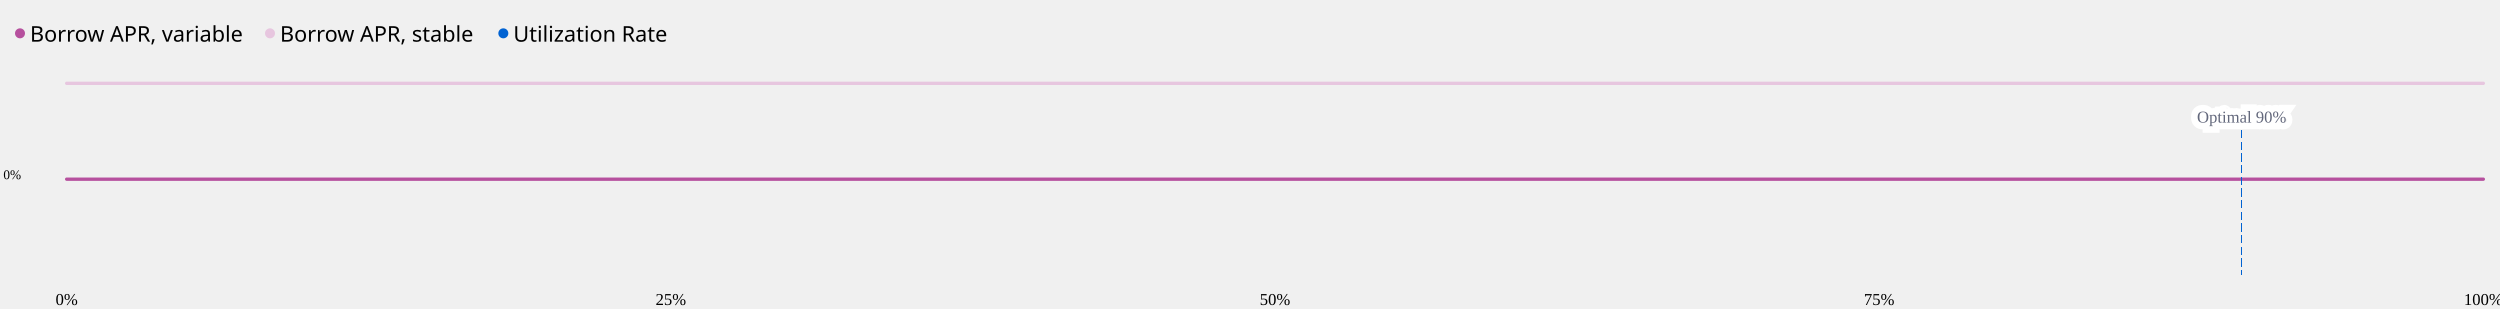
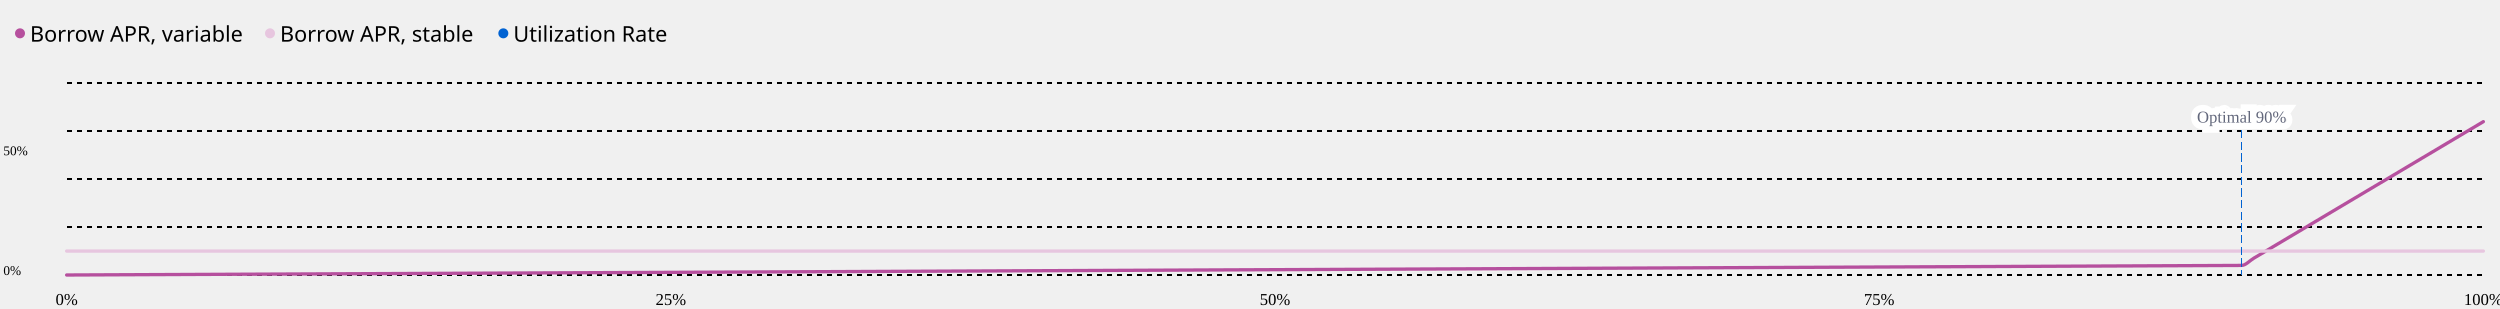
<svg xmlns="http://www.w3.org/2000/svg" style="background: white;" width="1500" height="185">
  <g style="color: black; font-size: 13px; font-family: sans-serif; transform: translate(18px, 25px);">
    <g>
      <circle r="3" cx="-6" cy="-5" style="fill: #B6509E" />
      <text>Borrow APR, variable</text>
    </g>
    <g style="transform: translateX(150px);">
      <circle r="3" cx="-6" cy="-5" style="fill: rgb(231, 198, 223)" />
      <text>Borrow APR, stable</text>
    </g>
    <g style="transform: translateX(290px);">
      <circle r="3" cx="-6" cy="-5" style="fill: rgb(0, 98, 210)" />
      <text>Utilization Rate</text>
    </g>
  </g>
  <g class="visx-group" transform="translate(40, 50)">
    <g class="visx-group visx-rows" transform="translate(0, 0)">
+       <line class="visx-line" x1="0" y1="115" x2="1450" y2="115" fill="transparent" shape-rendering="crispEdges" stroke="#000" stroke-width="1" stroke-dasharray="3,3" pointer-events="none" />
+       <line class="visx-line" x1="0" y1="86.25" x2="1450" y2="86.25" fill="transparent" shape-rendering="crispEdges" stroke="#000" stroke-width="1" stroke-dasharray="3,3" pointer-events="none" />
      <line class="visx-line" x1="0" y1="57.5" x2="1450" y2="57.5" fill="transparent" shape-rendering="crispEdges" stroke="#000" stroke-width="1" stroke-dasharray="3,3" pointer-events="none" />
+       <line class="visx-line" x1="0" y1="28.75" x2="1450" y2="28.75" fill="transparent" shape-rendering="crispEdges" stroke="#000" stroke-width="1" stroke-dasharray="3,3" pointer-events="none" />
+       <line class="visx-line" x1="0" y1="0" x2="1450" y2="0" fill="transparent" shape-rendering="crispEdges" stroke="#000" stroke-width="1" stroke-dasharray="3,3" pointer-events="none" />
    </g>
-     <path class="visx-linepath" d="M0,57.5C2.417,57.5,4.833,57.5,7.25,57.5C9.667,57.5,12.083,57.5,14.5,57.5C16.917,57.5,19.333,57.5,21.75,57.5C24.167,57.5,26.583,57.5,29,57.5C31.417,57.5,33.833,57.5,36.25,57.5C38.667,57.5,41.083,57.5,43.5,57.5C45.917,57.5,48.333,57.5,50.75,57.5C53.167,57.5,55.583,57.5,58,57.5C60.417,57.5,62.833,57.5,65.25,57.5C67.667,57.5,70.083,57.5,72.5,57.5C74.917,57.5,77.333,57.5,79.75,57.5C82.167,57.5,84.583,57.5,87,57.5C89.417,57.5,91.833,57.5,94.25,57.5C96.667,57.5,99.083,57.5,101.5,57.5C103.917,57.5,106.333,57.5,108.75,57.5C111.167,57.5,113.583,57.5,116,57.5C118.417,57.5,120.833,57.5,123.25,57.5C125.667,57.5,128.083,57.5,130.5,57.5C132.917,57.5,135.333,57.5,137.75,57.5C140.167,57.5,142.583,57.5,145,57.5C147.417,57.5,149.833,57.5,152.25,57.5C154.667,57.5,157.083,57.5,159.5,57.5C161.917,57.5,164.333,57.5,166.75,57.5C169.167,57.5,171.583,57.5,174,57.5C176.417,57.5,178.833,57.5,181.25,57.5C183.667,57.5,186.083,57.5,188.5,57.5C190.917,57.5,193.333,57.5,195.75,57.5C198.167,57.5,200.583,57.5,203,57.5C205.417,57.5,207.833,57.5,210.25,57.5C212.667,57.5,215.083,57.5,217.5,57.5C219.917,57.5,222.333,57.5,224.75,57.5C227.167,57.5,229.583,57.5,232,57.5C234.417,57.5,236.833,57.5,239.25,57.5C241.667,57.5,244.083,57.5,246.5,57.5C248.917,57.5,251.333,57.5,253.75,57.5C256.167,57.5,258.583,57.5,261,57.5C263.417,57.5,265.833,57.5,268.25,57.5C270.667,57.5,273.083,57.5,275.5,57.5C277.917,57.5,280.333,57.5,282.75,57.5C285.167,57.5,287.583,57.5,290,57.5C292.417,57.5,294.833,57.5,297.25,57.5C299.667,57.5,302.083,57.5,304.5,57.5C306.917,57.5,309.333,57.5,311.75,57.5C314.167,57.5,316.583,57.5,319,57.5C321.417,57.5,323.833,57.5,326.25,57.5C328.667,57.5,331.083,57.5,333.5,57.5C335.917,57.5,338.333,57.5,340.75,57.5C343.167,57.5,345.583,57.5,348,57.5C350.417,57.5,352.833,57.5,355.25,57.5C357.667,57.5,360.083,57.5,362.5,57.5C364.917,57.5,367.333,57.5,369.75,57.5C372.167,57.5,374.583,57.5,377,57.5C379.417,57.5,381.833,57.5,384.25,57.5C386.667,57.5,389.083,57.5,391.5,57.5C393.917,57.5,396.333,57.5,398.75,57.5C401.167,57.5,403.583,57.5,406,57.5C408.417,57.5,410.833,57.5,413.25,57.5C415.667,57.5,418.083,57.5,420.5,57.5C422.917,57.5,425.333,57.5,427.75,57.5C430.167,57.5,432.583,57.5,435,57.5C437.417,57.5,439.833,57.5,442.25,57.5C444.667,57.5,447.083,57.5,449.5,57.5C451.917,57.5,454.333,57.5,456.75,57.5C459.167,57.5,461.583,57.5,464,57.5C466.417,57.5,468.833,57.5,471.25,57.5C473.667,57.5,476.083,57.5,478.5,57.5C480.917,57.5,483.333,57.5,485.75,57.5C488.167,57.5,490.583,57.5,493,57.5C495.417,57.5,497.833,57.5,500.25,57.5C502.667,57.5,505.083,57.5,507.5,57.5C509.917,57.5,512.333,57.5,514.75,57.5C517.167,57.5,519.583,57.5,522,57.5C524.417,57.5,526.833,57.5,529.25,57.5C531.667,57.5,534.083,57.5,536.5,57.5C538.917,57.5,541.333,57.5,543.75,57.5C546.167,57.5,548.583,57.5,551,57.5C553.417,57.5,555.833,57.5,558.25,57.5C560.667,57.5,563.083,57.5,565.5,57.5C567.917,57.5,570.333,57.5,572.75,57.5C575.167,57.5,577.583,57.5,580,57.5C582.417,57.5,584.833,57.5,587.25,57.5C589.667,57.5,592.083,57.5,594.5,57.5C596.917,57.5,599.333,57.5,601.75,57.5C604.167,57.5,606.583,57.5,609,57.5C611.417,57.5,613.833,57.5,616.25,57.5C618.667,57.5,621.083,57.5,623.5,57.5C625.917,57.5,628.333,57.5,630.75,57.5C633.167,57.5,635.583,57.5,638,57.5C640.417,57.5,642.833,57.5,645.25,57.5C647.667,57.5,650.083,57.5,652.5,57.5C654.917,57.5,657.333,57.5,659.75,57.5C662.167,57.5,664.583,57.5,667,57.5C669.417,57.5,671.833,57.5,674.25,57.5C676.667,57.5,679.083,57.5,681.5,57.5C683.917,57.5,686.333,57.5,688.75,57.5C691.167,57.5,693.583,57.5,696,57.5C698.417,57.5,700.833,57.5,703.25,57.5C705.667,57.5,708.083,57.5,710.5,57.5C712.917,57.5,715.333,57.5,717.75,57.5C720.167,57.5,722.583,57.5,725,57.5C727.417,57.5,729.833,57.5,732.25,57.5C734.667,57.5,737.083,57.5,739.5,57.5C741.917,57.5,744.333,57.5,746.75,57.5C749.167,57.5,751.583,57.5,754,57.5C756.417,57.5,758.833,57.5,761.25,57.5C763.667,57.5,766.083,57.5,768.5,57.5C770.917,57.5,773.333,57.5,775.75,57.5C778.167,57.5,780.583,57.5,783,57.5C785.417,57.5,787.833,57.5,790.25,57.5C792.667,57.5,795.083,57.5,797.5,57.5C799.917,57.5,802.333,57.5,804.75,57.5C807.167,57.5,809.583,57.5,812,57.5C814.417,57.5,816.833,57.5,819.25,57.5C821.667,57.5,824.083,57.5,826.5,57.5C828.917,57.5,831.333,57.5,833.75,57.5C836.167,57.5,838.583,57.5,841,57.5C843.417,57.5,845.833,57.5,848.25,57.5C850.667,57.5,853.083,57.5,855.5,57.5C857.917,57.5,860.333,57.5,862.75,57.5C865.167,57.5,867.583,57.5,870,57.5C872.417,57.5,874.833,57.5,877.25,57.5C879.667,57.5,882.083,57.5,884.5,57.5C886.917,57.5,889.333,57.5,891.75,57.5C894.167,57.5,896.583,57.5,899,57.5C901.417,57.5,903.833,57.5,906.25,57.5C908.667,57.5,911.083,57.5,913.5,57.5C915.917,57.5,918.333,57.5,920.75,57.5C923.167,57.5,925.583,57.5,928,57.5C930.417,57.5,932.833,57.5,935.25,57.5C937.667,57.5,940.083,57.5,942.5,57.5C944.917,57.5,947.333,57.5,949.75,57.5C952.167,57.5,954.583,57.5,957,57.5C959.417,57.5,961.833,57.5,964.25,57.5C966.667,57.5,969.083,57.5,971.5,57.5C973.917,57.5,976.333,57.5,978.75,57.5C981.167,57.5,983.583,57.5,986,57.5C988.417,57.5,990.833,57.5,993.25,57.5C995.667,57.5,998.083,57.5,1000.5,57.5C1002.917,57.5,1005.333,57.5,1007.75,57.5C1010.167,57.5,1012.583,57.5,1015,57.5C1017.417,57.5,1019.833,57.5,1022.25,57.5C1024.667,57.5,1027.083,57.5,1029.5,57.5C1031.917,57.5,1034.333,57.5,1036.75,57.5C1039.167,57.5,1041.583,57.5,1044,57.5C1046.417,57.5,1048.833,57.5,1051.25,57.5C1053.667,57.5,1056.083,57.5,1058.5,57.5C1060.917,57.5,1063.333,57.5,1065.75,57.5C1068.167,57.5,1070.583,57.5,1073,57.5C1075.417,57.5,1077.833,57.5,1080.25,57.5C1082.667,57.5,1085.083,57.5,1087.5,57.5C1089.917,57.5,1092.333,57.5,1094.75,57.5C1097.167,57.5,1099.583,57.5,1102,57.5C1104.417,57.5,1106.833,57.5,1109.25,57.5C1111.667,57.5,1114.083,57.5,1116.5,57.5C1118.917,57.5,1121.333,57.5,1123.75,57.5C1126.167,57.5,1128.583,57.5,1131,57.5C1133.417,57.5,1135.833,57.5,1138.25,57.5C1140.667,57.5,1143.083,57.5,1145.5,57.5C1147.917,57.5,1150.333,57.5,1152.75,57.5C1155.167,57.5,1157.583,57.5,1160,57.5C1162.417,57.5,1164.833,57.5,1167.25,57.5C1169.667,57.5,1172.083,57.5,1174.5,57.5C1176.917,57.5,1179.333,57.5,1181.75,57.5C1184.167,57.5,1186.583,57.5,1189,57.5C1191.417,57.5,1193.833,57.5,1196.25,57.5C1198.667,57.5,1201.083,57.5,1203.5,57.5C1205.917,57.5,1208.333,57.5,1210.75,57.5C1213.167,57.5,1215.583,57.5,1218,57.5C1220.417,57.5,1222.833,57.5,1225.25,57.5C1227.667,57.5,1230.083,57.5,1232.5,57.5C1234.917,57.5,1237.333,57.5,1239.75,57.5C1242.167,57.5,1244.583,57.5,1247,57.5C1249.417,57.5,1251.833,57.5,1254.25,57.5C1256.667,57.5,1259.083,57.5,1261.5,57.5C1263.917,57.5,1266.333,57.5,1268.75,57.5C1271.167,57.5,1273.583,57.5,1276,57.5C1278.417,57.5,1280.833,57.5,1283.25,57.5C1285.667,57.5,1288.083,57.5,1290.5,57.5C1292.917,57.5,1295.333,57.5,1297.75,57.5C1300.167,57.5,1302.583,57.5,1305,57.5C1307.417,57.5,1309.833,57.5,1312.25,57.5C1314.667,57.5,1317.083,57.5,1319.5,57.5C1321.917,57.5,1324.333,57.5,1326.75,57.5C1329.167,57.5,1331.583,57.5,1334,57.5C1336.417,57.5,1338.833,57.5,1341.25,57.5C1343.667,57.5,1346.083,57.5,1348.5,57.5C1350.917,57.5,1353.333,57.5,1355.75,57.5C1358.167,57.5,1360.583,57.5,1363,57.5C1365.417,57.5,1367.833,57.5,1370.25,57.5C1372.667,57.5,1375.083,57.5,1377.5,57.5C1379.917,57.5,1382.333,57.5,1384.75,57.5C1387.167,57.5,1389.583,57.5,1392,57.5C1394.417,57.5,1396.833,57.5,1399.25,57.5C1401.667,57.5,1404.083,57.5,1406.5,57.5C1408.917,57.5,1411.333,57.5,1413.75,57.5C1416.167,57.5,1418.583,57.5,1421,57.5C1423.417,57.5,1425.833,57.5,1428.25,57.5C1430.667,57.5,1433.083,57.5,1435.5,57.5C1437.917,57.5,1440.333,57.5,1442.75,57.5C1445.167,57.5,1447.583,57.5,1450,57.5" fill="transparent" stroke-linecap="round" stroke="#B6509E" stroke-width="2" />
-     <path class="visx-linepath" d="M0,0C2.417,0,4.833,0,7.25,0C9.667,0,12.083,0,14.5,0C16.917,0,19.333,0,21.75,0C24.167,0,26.583,0,29,0C31.417,0,33.833,0,36.25,0C38.667,0,41.083,0,43.5,0C45.917,0,48.333,0,50.75,0C53.167,0,55.583,0,58,0C60.417,0,62.833,0,65.25,0C67.667,0,70.083,0,72.5,0C74.917,0,77.333,0,79.75,0C82.167,0,84.583,0,87,0C89.417,0,91.833,0,94.25,0C96.667,0,99.083,0,101.5,0C103.917,0,106.333,0,108.75,0C111.167,0,113.583,0,116,0C118.417,0,120.833,0,123.25,0C125.667,0,128.083,0,130.5,0C132.917,0,135.333,0,137.75,0C140.167,0,142.583,0,145,0C147.417,0,149.833,0,152.25,0C154.667,0,157.083,0,159.5,0C161.917,0,164.333,0,166.75,0C169.167,0,171.583,0,174,0C176.417,0,178.833,0,181.25,0C183.667,0,186.083,0,188.5,0C190.917,0,193.333,0,195.75,0C198.167,0,200.583,0,203,0C205.417,0,207.833,0,210.25,0C212.667,0,215.083,0,217.5,0C219.917,0,222.333,0,224.75,0C227.167,0,229.583,0,232,0C234.417,0,236.833,0,239.25,0C241.667,0,244.083,0,246.5,0C248.917,0,251.333,0,253.75,0C256.167,0,258.583,0,261,0C263.417,0,265.833,0,268.25,0C270.667,0,273.083,0,275.5,0C277.917,0,280.333,0,282.75,0C285.167,0,287.583,0,290,0C292.417,0,294.833,0,297.25,0C299.667,0,302.083,0,304.5,0C306.917,0,309.333,0,311.75,0C314.167,0,316.583,0,319,0C321.417,0,323.833,0,326.25,0C328.667,0,331.083,0,333.5,0C335.917,0,338.333,0,340.75,0C343.167,0,345.583,0,348,0C350.417,0,352.833,0,355.25,0C357.667,0,360.083,0,362.5,0C364.917,0,367.333,0,369.75,0C372.167,0,374.583,0,377,0C379.417,0,381.833,0,384.25,0C386.667,0,389.083,0,391.5,0C393.917,0,396.333,0,398.75,0C401.167,0,403.583,0,406,0C408.417,0,410.833,0,413.25,0C415.667,0,418.083,0,420.5,0C422.917,0,425.333,0,427.75,0C430.167,0,432.583,0,435,0C437.417,0,439.833,0,442.25,0C444.667,0,447.083,0,449.5,0C451.917,0,454.333,0,456.75,0C459.167,0,461.583,0,464,0C466.417,0,468.833,0,471.25,0C473.667,0,476.083,0,478.5,0C480.917,0,483.333,0,485.75,0C488.167,0,490.583,0,493,0C495.417,0,497.833,0,500.25,0C502.667,0,505.083,0,507.5,0C509.917,0,512.333,0,514.75,0C517.167,0,519.583,0,522,0C524.417,0,526.833,0,529.25,0C531.667,0,534.083,0,536.5,0C538.917,0,541.333,0,543.75,0C546.167,0,548.583,0,551,0C553.417,0,555.833,0,558.25,0C560.667,0,563.083,0,565.5,0C567.917,0,570.333,0,572.75,0C575.167,0,577.583,0,580,0C582.417,0,584.833,0,587.25,0C589.667,0,592.083,0,594.5,0C596.917,0,599.333,0,601.75,0C604.167,0,606.583,0,609,0C611.417,0,613.833,0,616.25,0C618.667,0,621.083,0,623.5,0C625.917,0,628.333,0,630.75,0C633.167,0,635.583,0,638,0C640.417,0,642.833,0,645.25,0C647.667,0,650.083,0,652.5,0C654.917,0,657.333,0,659.75,0C662.167,0,664.583,0,667,0C669.417,0,671.833,0,674.25,0C676.667,0,679.083,0,681.5,0C683.917,0,686.333,0,688.75,0C691.167,0,693.583,0,696,0C698.417,0,700.833,0,703.25,0C705.667,0,708.083,0,710.5,0C712.917,0,715.333,0,717.75,0C720.167,0,722.583,0,725,0C727.417,0,729.833,0,732.25,0C734.667,0,737.083,0,739.5,0C741.917,0,744.333,0,746.75,0C749.167,0,751.583,0,754,0C756.417,0,758.833,0,761.25,0C763.667,0,766.083,0,768.5,0C770.917,0,773.333,0,775.75,0C778.167,0,780.583,0,783,0C785.417,0,787.833,0,790.25,0C792.667,0,795.083,0,797.5,0C799.917,0,802.333,0,804.75,0C807.167,0,809.583,0,812,0C814.417,0,816.833,0,819.25,0C821.667,0,824.083,0,826.5,0C828.917,0,831.333,0,833.75,0C836.167,0,838.583,0,841,0C843.417,0,845.833,0,848.25,0C850.667,0,853.083,0,855.5,0C857.917,0,860.333,0,862.75,0C865.167,0,867.583,0,870,0C872.417,0,874.833,0,877.25,0C879.667,0,882.083,0,884.5,0C886.917,0,889.333,0,891.75,0C894.167,0,896.583,0,899,0C901.417,0,903.833,0,906.25,0C908.667,0,911.083,0,913.5,0C915.917,0,918.333,0,920.75,0C923.167,0,925.583,0,928,0C930.417,0,932.833,0,935.25,0C937.667,0,940.083,0,942.5,0C944.917,0,947.333,0,949.75,0C952.167,0,954.583,0,957,0C959.417,0,961.833,0,964.25,0C966.667,0,969.083,0,971.5,0C973.917,0,976.333,0,978.75,0C981.167,0,983.583,0,986,0C988.417,0,990.833,0,993.25,0C995.667,0,998.083,0,1000.5,0C1002.917,0,1005.333,0,1007.75,0C1010.167,0,1012.583,0,1015,0C1017.417,0,1019.833,0,1022.25,0C1024.667,0,1027.083,0,1029.5,0C1031.917,0,1034.333,0,1036.75,0C1039.167,0,1041.583,0,1044,0C1046.417,0,1048.833,0,1051.25,0C1053.667,0,1056.083,0,1058.5,0C1060.917,0,1063.333,0,1065.75,0C1068.167,0,1070.583,0,1073,0C1075.417,0,1077.833,0,1080.25,0C1082.667,0,1085.083,0,1087.5,0C1089.917,0,1092.333,0,1094.75,0C1097.167,0,1099.583,0,1102,0C1104.417,0,1106.833,0,1109.25,0C1111.667,0,1114.083,0,1116.5,0C1118.917,0,1121.333,0,1123.75,0C1126.167,0,1128.583,0,1131,0C1133.417,0,1135.833,0,1138.25,0C1140.667,0,1143.083,0,1145.5,0C1147.917,0,1150.333,0,1152.75,0C1155.167,0,1157.583,0,1160,0C1162.417,0,1164.833,0,1167.25,0C1169.667,0,1172.083,0,1174.5,0C1176.917,0,1179.333,0,1181.75,0C1184.167,0,1186.583,0,1189,0C1191.417,0,1193.833,0,1196.25,0C1198.667,0,1201.083,0,1203.5,0C1205.917,0,1208.333,0,1210.75,0C1213.167,0,1215.583,0,1218,0C1220.417,0,1222.833,0,1225.25,0C1227.667,0,1230.083,0,1232.5,0C1234.917,0,1237.333,0,1239.75,0C1242.167,0,1244.583,0,1247,0C1249.417,0,1251.833,0,1254.25,0C1256.667,0,1259.083,0,1261.5,0C1263.917,0,1266.333,0,1268.75,0C1271.167,0,1273.583,0,1276,0C1278.417,0,1280.833,0,1283.25,0C1285.667,0,1288.083,0,1290.5,0C1292.917,0,1295.333,0,1297.75,0C1300.167,0,1302.583,0,1305,0C1307.417,0,1309.833,0,1312.25,0C1314.667,0,1317.083,0,1319.5,0C1321.917,0,1324.333,0,1326.75,0C1329.167,0,1331.583,0,1334,0C1336.417,0,1338.833,0,1341.25,0C1343.667,0,1346.083,0,1348.5,0C1350.917,0,1353.333,0,1355.75,0C1358.167,0,1360.583,0,1363,0C1365.417,0,1367.833,0,1370.25,0C1372.667,0,1375.083,0,1377.5,0C1379.917,0,1382.333,0,1384.75,0C1387.167,0,1389.583,0,1392,0C1394.417,0,1396.833,0,1399.25,0C1401.667,0,1404.083,0,1406.5,0C1408.917,0,1411.333,0,1413.75,0C1416.167,0,1418.583,0,1421,0C1423.417,0,1425.833,0,1428.25,0C1430.667,0,1433.083,0,1435.5,0C1437.917,0,1440.333,0,1442.75,0C1445.167,0,1447.583,0,1450,0" fill="transparent" stroke-linecap="round" stroke="#E7C6DF" stroke-width="2" />
+     <path class="visx-linepath" d="M0,115C2.417,114.989,4.833,114.979,7.25,114.968C9.667,114.957,12.083,114.947,14.5,114.936C16.917,114.925,19.333,114.915,21.75,114.904C24.167,114.894,26.583,114.883,29,114.872C31.417,114.862,33.833,114.851,36.25,114.84C38.667,114.83,41.083,114.819,43.5,114.808C45.917,114.798,48.333,114.787,50.75,114.776C53.167,114.766,55.583,114.755,58,114.744C60.417,114.734,62.833,114.723,65.25,114.713C67.667,114.702,70.083,114.691,72.5,114.681C74.917,114.67,77.333,114.659,79.75,114.649C82.167,114.638,84.583,114.627,87,114.617C89.417,114.606,91.833,114.595,94.25,114.585C96.667,114.574,99.083,114.563,101.5,114.553C103.917,114.542,106.333,114.531,108.75,114.521C111.167,114.51,113.583,114.5,116,114.489C118.417,114.478,120.833,114.468,123.25,114.457C125.667,114.446,128.083,114.436,130.5,114.425C132.917,114.414,135.333,114.404,137.75,114.393C140.167,114.382,142.583,114.372,145,114.361C147.417,114.35,149.833,114.34,152.25,114.329C154.667,114.319,157.083,114.308,159.5,114.297C161.917,114.287,164.333,114.276,166.75,114.265C169.167,114.255,171.583,114.244,174,114.233C176.417,114.223,178.833,114.212,181.25,114.201C183.667,114.191,186.083,114.18,188.5,114.169C190.917,114.159,193.333,114.148,195.75,114.138C198.167,114.127,200.583,114.116,203,114.106C205.417,114.095,207.833,114.084,210.25,114.074C212.667,114.063,215.083,114.052,217.5,114.042C219.917,114.031,222.333,114.02,224.75,114.01C227.167,113.999,229.583,113.988,232,113.978C234.417,113.967,236.833,113.956,239.25,113.946C241.667,113.935,244.083,113.925,246.5,113.914C248.917,113.903,251.333,113.893,253.75,113.882C256.167,113.871,258.583,113.861,261,113.85C263.417,113.839,265.833,113.829,268.25,113.818C270.667,113.807,273.083,113.797,275.5,113.786C277.917,113.775,280.333,113.765,282.75,113.754C285.167,113.744,287.583,113.733,290,113.722C292.417,113.712,294.833,113.701,297.25,113.69C299.667,113.68,302.083,113.669,304.5,113.658C306.917,113.648,309.333,113.637,311.75,113.626C314.167,113.616,316.583,113.605,319,113.594C321.417,113.584,323.833,113.573,326.25,113.562C328.667,113.552,331.083,113.541,333.5,113.531C335.917,113.52,338.333,113.509,340.75,113.499C343.167,113.488,345.583,113.477,348,113.467C350.417,113.456,352.833,113.445,355.25,113.435C357.667,113.424,360.083,113.413,362.5,113.403C364.917,113.392,367.333,113.381,369.75,113.371C372.167,113.36,374.583,113.35,377,113.339C379.417,113.328,381.833,113.318,384.25,113.307C386.667,113.296,389.083,113.286,391.5,113.275C393.917,113.264,396.333,113.254,398.75,113.243C401.167,113.232,403.583,113.222,406,113.211C408.417,113.2,410.833,113.19,413.25,113.179C415.667,113.169,418.083,113.158,420.5,113.147C422.917,113.137,425.333,113.126,427.75,113.115C430.167,113.105,432.583,113.094,435,113.083C437.417,113.073,439.833,113.062,442.25,113.051C444.667,113.041,447.083,113.03,449.5,113.019C451.917,113.009,454.333,112.998,456.75,112.988C459.167,112.977,461.583,112.966,464,112.956C466.417,112.945,468.833,112.934,471.25,112.924C473.667,112.913,476.083,112.902,478.5,112.892C480.917,112.881,483.333,112.87,485.75,112.86C488.167,112.849,490.583,112.838,493,112.828C495.417,112.817,497.833,112.806,500.25,112.796C502.667,112.785,505.083,112.775,507.5,112.764C509.917,112.753,512.333,112.743,514.75,112.732C517.167,112.721,519.583,112.711,522,112.7C524.417,112.689,526.833,112.679,529.25,112.668C531.667,112.657,534.083,112.647,536.5,112.636C538.917,112.625,541.333,112.615,543.75,112.604C546.167,112.594,548.583,112.583,551,112.572C553.417,112.562,555.833,112.551,558.25,112.54C560.667,112.53,563.083,112.519,565.5,112.508C567.917,112.498,570.333,112.487,572.75,112.476C575.167,112.466,577.583,112.455,580,112.444C582.417,112.434,584.833,112.423,587.25,112.413C589.667,112.402,592.083,112.391,594.5,112.381C596.917,112.37,599.333,112.359,601.75,112.349C604.167,112.338,606.583,112.327,609,112.317C611.417,112.306,613.833,112.295,616.25,112.285C618.667,112.274,621.083,112.263,623.5,112.253C625.917,112.242,628.333,112.231,630.75,112.221C633.167,112.21,635.583,112.2,638,112.189C640.417,112.178,642.833,112.168,645.25,112.157C647.667,112.146,650.083,112.136,652.5,112.125C654.917,112.114,657.333,112.104,659.75,112.093C662.167,112.082,664.583,112.072,667,112.061C669.417,112.05,671.833,112.04,674.25,112.029C676.667,112.019,679.083,112.008,681.5,111.997C683.917,111.987,686.333,111.976,688.75,111.965C691.167,111.955,693.583,111.944,696,111.933C698.417,111.923,700.833,111.912,703.25,111.901C705.667,111.891,708.083,111.88,710.5,111.869C712.917,111.859,715.333,111.848,717.75,111.838C720.167,111.827,722.583,111.816,725,111.806C727.417,111.795,729.833,111.784,732.25,111.774C734.667,111.763,737.083,111.752,739.5,111.742C741.917,111.731,744.333,111.72,746.75,111.71C749.167,111.699,751.583,111.688,754,111.678C756.417,111.667,758.833,111.656,761.25,111.646C763.667,111.635,766.083,111.625,768.5,111.614C770.917,111.603,773.333,111.593,775.75,111.582C778.167,111.571,780.583,111.561,783,111.55C785.417,111.539,787.833,111.529,790.25,111.518C792.667,111.507,795.083,111.497,797.5,111.486C799.917,111.475,802.333,111.465,804.75,111.454C807.167,111.444,809.583,111.433,812,111.422C814.417,111.412,816.833,111.401,819.25,111.39C821.667,111.38,824.083,111.369,826.5,111.358C828.917,111.348,831.333,111.337,833.75,111.326C836.167,111.316,838.583,111.305,841,111.294C843.417,111.284,845.833,111.273,848.25,111.263C850.667,111.252,853.083,111.241,855.5,111.231C857.917,111.22,860.333,111.209,862.75,111.199C865.167,111.188,867.583,111.177,870,111.167C872.417,111.156,874.833,111.145,877.25,111.135C879.667,111.124,882.083,111.113,884.5,111.103C886.917,111.092,889.333,111.081,891.75,111.071C894.167,111.06,896.583,111.05,899,111.039C901.417,111.028,903.833,111.018,906.25,111.007C908.667,110.996,911.083,110.986,913.5,110.975C915.917,110.964,918.333,110.954,920.75,110.943C923.167,110.932,925.583,110.922,928,110.911C930.417,110.9,932.833,110.89,935.25,110.879C937.667,110.869,940.083,110.858,942.5,110.847C944.917,110.837,947.333,110.826,949.75,110.815C952.167,110.805,954.583,110.794,957,110.783C959.417,110.773,961.833,110.762,964.25,110.751C966.667,110.741,969.083,110.73,971.5,110.719C973.917,110.709,976.333,110.698,978.75,110.688C981.167,110.677,983.583,110.666,986,110.656C988.417,110.645,990.833,110.634,993.25,110.624C995.667,110.613,998.083,110.602,1000.5,110.592C1002.917,110.581,1005.333,110.57,1007.75,110.56C1010.167,110.549,1012.583,110.538,1015,110.528C1017.417,110.517,1019.833,110.506,1022.25,110.496C1024.667,110.485,1027.083,110.475,1029.5,110.464C1031.917,110.453,1034.333,110.443,1036.75,110.432C1039.167,110.421,1041.583,110.411,1044,110.4C1046.417,110.389,1048.833,110.379,1051.25,110.368C1053.667,110.357,1056.083,110.347,1058.5,110.336C1060.917,110.325,1063.333,110.315,1065.75,110.304C1068.167,110.294,1070.583,110.283,1073,110.272C1075.417,110.262,1077.833,110.251,1080.25,110.24C1082.667,110.23,1085.083,110.219,1087.5,110.208C1089.917,110.198,1092.333,110.187,1094.75,110.176C1097.167,110.166,1099.583,110.155,1102,110.144C1104.417,110.134,1106.833,110.123,1109.25,110.112C1111.667,110.102,1114.083,110.091,1116.5,110.081C1118.917,110.07,1121.333,110.059,1123.75,110.049C1126.167,110.038,1128.583,110.027,1131,110.017C1133.417,110.006,1135.833,109.995,1138.25,109.985C1140.667,109.974,1143.083,109.963,1145.5,109.953C1147.917,109.942,1150.333,109.931,1152.75,109.921C1155.167,109.91,1157.583,109.9,1160,109.889C1162.417,109.878,1164.833,109.868,1167.25,109.857C1169.667,109.846,1172.083,109.836,1174.5,109.825C1176.917,109.814,1179.333,109.804,1181.75,109.793C1184.167,109.782,1186.583,109.772,1189,109.761C1191.417,109.75,1193.833,109.74,1196.25,109.729C1198.667,109.719,1201.083,109.708,1203.5,109.697C1205.917,109.687,1208.333,109.676,1210.75,109.665C1213.167,109.655,1215.583,109.644,1218,109.633C1220.417,109.623,1222.833,109.612,1225.25,109.601C1227.667,109.591,1230.083,109.58,1232.5,109.569C1234.917,109.559,1237.333,109.548,1239.75,109.538C1242.167,109.527,1244.583,109.516,1247,109.506C1249.417,109.495,1251.833,109.484,1254.25,109.474C1256.667,109.463,1259.083,109.452,1261.5,109.442C1263.917,109.431,1266.333,109.42,1268.75,109.41C1271.167,109.399,1273.583,109.388,1276,109.378C1278.417,109.367,1280.833,109.356,1283.25,109.346C1285.667,109.335,1288.083,109.325,1290.5,109.314C1292.917,109.303,1295.333,109.293,1297.75,109.282C1300.167,109.271,1302.583,109.271,1305,109.25C1307.417,109.229,1309.833,106.375,1312.25,104.938C1314.667,103.5,1317.083,102.062,1319.5,100.625C1321.917,99.188,1324.333,97.75,1326.75,96.312C1329.167,94.875,1331.583,93.438,1334,92C1336.417,90.562,1338.833,89.125,1341.25,87.688C1343.667,86.25,1346.083,84.812,1348.5,83.375C1350.917,81.938,1353.333,80.5,1355.75,79.062C1358.167,77.625,1360.583,76.187,1363,74.75C1365.417,73.312,1367.833,71.875,1370.25,70.438C1372.667,69,1375.083,67.562,1377.5,66.125C1379.917,64.688,1382.333,63.25,1384.75,61.812C1387.167,60.375,1389.583,58.938,1392,57.5C1394.417,56.062,1396.833,54.625,1399.25,53.188C1401.667,51.75,1404.083,50.313,1406.5,48.875C1408.917,47.438,1411.333,46,1413.75,44.562C1416.167,43.125,1418.583,41.688,1421,40.25C1423.417,38.812,1425.833,37.375,1428.25,35.937C1430.667,34.5,1433.083,33.063,1435.5,31.625C1437.917,30.188,1440.333,28.75,1442.75,27.313C1445.167,25.875,1447.583,24.438,1450,23" fill="transparent" stroke-linecap="round" stroke="#B6509E" stroke-width="2" />
+     <path class="visx-linepath" d="M0,100.625C2.417,100.625,4.833,100.625,7.25,100.625C9.667,100.625,12.083,100.625,14.5,100.625C16.917,100.625,19.333,100.625,21.75,100.625C24.167,100.625,26.583,100.625,29,100.625C31.417,100.625,33.833,100.625,36.25,100.625C38.667,100.625,41.083,100.625,43.5,100.625C45.917,100.625,48.333,100.625,50.75,100.625C53.167,100.625,55.583,100.625,58,100.625C60.417,100.625,62.833,100.625,65.25,100.625C67.667,100.625,70.083,100.625,72.5,100.625C74.917,100.625,77.333,100.625,79.75,100.625C82.167,100.625,84.583,100.625,87,100.625C89.417,100.625,91.833,100.625,94.25,100.625C96.667,100.625,99.083,100.625,101.5,100.625C103.917,100.625,106.333,100.625,108.75,100.625C111.167,100.625,113.583,100.625,116,100.625C118.417,100.625,120.833,100.625,123.25,100.625C125.667,100.625,128.083,100.625,130.5,100.625C132.917,100.625,135.333,100.625,137.75,100.625C140.167,100.625,142.583,100.625,145,100.625C147.417,100.625,149.833,100.625,152.25,100.625C154.667,100.625,157.083,100.625,159.5,100.625C161.917,100.625,164.333,100.625,166.75,100.625C169.167,100.625,171.583,100.625,174,100.625C176.417,100.625,178.833,100.625,181.25,100.625C183.667,100.625,186.083,100.625,188.5,100.625C190.917,100.625,193.333,100.625,195.75,100.625C198.167,100.625,200.583,100.625,203,100.625C205.417,100.625,207.833,100.625,210.25,100.625C212.667,100.625,215.083,100.625,217.5,100.625C219.917,100.625,222.333,100.625,224.75,100.625C227.167,100.625,229.583,100.625,232,100.625C234.417,100.625,236.833,100.625,239.25,100.625C241.667,100.625,244.083,100.625,246.5,100.625C248.917,100.625,251.333,100.625,253.75,100.625C256.167,100.625,258.583,100.625,261,100.625C263.417,100.625,265.833,100.625,268.25,100.625C270.667,100.625,273.083,100.625,275.5,100.625C277.917,100.625,280.333,100.625,282.75,100.625C285.167,100.625,287.583,100.625,290,100.625C292.417,100.625,294.833,100.625,297.25,100.625C299.667,100.625,302.083,100.625,304.5,100.625C306.917,100.625,309.333,100.625,311.75,100.625C314.167,100.625,316.583,100.625,319,100.625C321.417,100.625,323.833,100.625,326.25,100.625C328.667,100.625,331.083,100.625,333.5,100.625C335.917,100.625,338.333,100.625,340.75,100.625C343.167,100.625,345.583,100.625,348,100.625C350.417,100.625,352.833,100.625,355.25,100.625C357.667,100.625,360.083,100.625,362.5,100.625C364.917,100.625,367.333,100.625,369.75,100.625C372.167,100.625,374.583,100.625,377,100.625C379.417,100.625,381.833,100.625,384.25,100.625C386.667,100.625,389.083,100.625,391.5,100.625C393.917,100.625,396.333,100.625,398.75,100.625C401.167,100.625,403.583,100.625,406,100.625C408.417,100.625,410.833,100.625,413.25,100.625C415.667,100.625,418.083,100.625,420.5,100.625C422.917,100.625,425.333,100.625,427.75,100.625C430.167,100.625,432.583,100.625,435,100.625C437.417,100.625,439.833,100.625,442.25,100.625C444.667,100.625,447.083,100.625,449.5,100.625C451.917,100.625,454.333,100.625,456.75,100.625C459.167,100.625,461.583,100.625,464,100.625C466.417,100.625,468.833,100.625,471.25,100.625C473.667,100.625,476.083,100.625,478.5,100.625C480.917,100.625,483.333,100.625,485.75,100.625C488.167,100.625,490.583,100.625,493,100.625C495.417,100.625,497.833,100.625,500.25,100.625C502.667,100.625,505.083,100.625,507.5,100.625C509.917,100.625,512.333,100.625,514.75,100.625C517.167,100.625,519.583,100.625,522,100.625C524.417,100.625,526.833,100.625,529.25,100.625C531.667,100.625,534.083,100.625,536.5,100.625C538.917,100.625,541.333,100.625,543.75,100.625C546.167,100.625,548.583,100.625,551,100.625C553.417,100.625,555.833,100.625,558.25,100.625C560.667,100.625,563.083,100.625,565.5,100.625C567.917,100.625,570.333,100.625,572.75,100.625C575.167,100.625,577.583,100.625,580,100.625C582.417,100.625,584.833,100.625,587.25,100.625C589.667,100.625,592.083,100.625,594.5,100.625C596.917,100.625,599.333,100.625,601.75,100.625C604.167,100.625,606.583,100.625,609,100.625C611.417,100.625,613.833,100.625,616.25,100.625C618.667,100.625,621.083,100.625,623.5,100.625C625.917,100.625,628.333,100.625,630.75,100.625C633.167,100.625,635.583,100.625,638,100.625C640.417,100.625,642.833,100.625,645.25,100.625C647.667,100.625,650.083,100.625,652.5,100.625C654.917,100.625,657.333,100.625,659.75,100.625C662.167,100.625,664.583,100.625,667,100.625C669.417,100.625,671.833,100.625,674.25,100.625C676.667,100.625,679.083,100.625,681.5,100.625C683.917,100.625,686.333,100.625,688.75,100.625C691.167,100.625,693.583,100.625,696,100.625C698.417,100.625,700.833,100.625,703.25,100.625C705.667,100.625,708.083,100.625,710.5,100.625C712.917,100.625,715.333,100.625,717.75,100.625C720.167,100.625,722.583,100.625,725,100.625C727.417,100.625,729.833,100.625,732.25,100.625C734.667,100.625,737.083,100.625,739.5,100.625C741.917,100.625,744.333,100.625,746.75,100.625C749.167,100.625,751.583,100.625,754,100.625C756.417,100.625,758.833,100.625,761.25,100.625C763.667,100.625,766.083,100.625,768.5,100.625C770.917,100.625,773.333,100.625,775.75,100.625C778.167,100.625,780.583,100.625,783,100.625C785.417,100.625,787.833,100.625,790.25,100.625C792.667,100.625,795.083,100.625,797.5,100.625C799.917,100.625,802.333,100.625,804.75,100.625C807.167,100.625,809.583,100.625,812,100.625C814.417,100.625,816.833,100.625,819.25,100.625C821.667,100.625,824.083,100.625,826.5,100.625C828.917,100.625,831.333,100.625,833.75,100.625C836.167,100.625,838.583,100.625,841,100.625C843.417,100.625,845.833,100.625,848.25,100.625C850.667,100.625,853.083,100.625,855.5,100.625C857.917,100.625,860.333,100.625,862.75,100.625C865.167,100.625,867.583,100.625,870,100.625C872.417,100.625,874.833,100.625,877.25,100.625C879.667,100.625,882.083,100.625,884.5,100.625C886.917,100.625,889.333,100.625,891.75,100.625C894.167,100.625,896.583,100.625,899,100.625C901.417,100.625,903.833,100.625,906.25,100.625C908.667,100.625,911.083,100.625,913.5,100.625C915.917,100.625,918.333,100.625,920.75,100.625C923.167,100.625,925.583,100.625,928,100.625C930.417,100.625,932.833,100.625,935.25,100.625C937.667,100.625,940.083,100.625,942.5,100.625C944.917,100.625,947.333,100.625,949.75,100.625C952.167,100.625,954.583,100.625,957,100.625C959.417,100.625,961.833,100.625,964.25,100.625C966.667,100.625,969.083,100.625,971.5,100.625C973.917,100.625,976.333,100.625,978.75,100.625C981.167,100.625,983.583,100.625,986,100.625C988.417,100.625,990.833,100.625,993.25,100.625C995.667,100.625,998.083,100.625,1000.5,100.625C1002.917,100.625,1005.333,100.625,1007.75,100.625C1010.167,100.625,1012.583,100.625,1015,100.625C1017.417,100.625,1019.833,100.625,1022.25,100.625C1024.667,100.625,1027.083,100.625,1029.5,100.625C1031.917,100.625,1034.333,100.625,1036.75,100.625C1039.167,100.625,1041.583,100.625,1044,100.625C1046.417,100.625,1048.833,100.625,1051.25,100.625C1053.667,100.625,1056.083,100.625,1058.5,100.625C1060.917,100.625,1063.333,100.625,1065.75,100.625C1068.167,100.625,1070.583,100.625,1073,100.625C1075.417,100.625,1077.833,100.625,1080.25,100.625C1082.667,100.625,1085.083,100.625,1087.5,100.625C1089.917,100.625,1092.333,100.625,1094.75,100.625C1097.167,100.625,1099.583,100.625,1102,100.625C1104.417,100.625,1106.833,100.625,1109.25,100.625C1111.667,100.625,1114.083,100.625,1116.5,100.625C1118.917,100.625,1121.333,100.625,1123.75,100.625C1126.167,100.625,1128.583,100.625,1131,100.625C1133.417,100.625,1135.833,100.625,1138.25,100.625C1140.667,100.625,1143.083,100.625,1145.5,100.625C1147.917,100.625,1150.333,100.625,1152.75,100.625C1155.167,100.625,1157.583,100.625,1160,100.625C1162.417,100.625,1164.833,100.625,1167.25,100.625C1169.667,100.625,1172.083,100.625,1174.5,100.625C1176.917,100.625,1179.333,100.625,1181.75,100.625C1184.167,100.625,1186.583,100.625,1189,100.625C1191.417,100.625,1193.833,100.625,1196.25,100.625C1198.667,100.625,1201.083,100.625,1203.5,100.625C1205.917,100.625,1208.333,100.625,1210.75,100.625C1213.167,100.625,1215.583,100.625,1218,100.625C1220.417,100.625,1222.833,100.625,1225.25,100.625C1227.667,100.625,1230.083,100.625,1232.5,100.625C1234.917,100.625,1237.333,100.625,1239.75,100.625C1242.167,100.625,1244.583,100.625,1247,100.625C1249.417,100.625,1251.833,100.625,1254.25,100.625C1256.667,100.625,1259.083,100.625,1261.5,100.625C1263.917,100.625,1266.333,100.625,1268.75,100.625C1271.167,100.625,1273.583,100.625,1276,100.625C1278.417,100.625,1280.833,100.625,1283.25,100.625C1285.667,100.625,1288.083,100.625,1290.5,100.625C1292.917,100.625,1295.333,100.625,1297.75,100.625C1300.167,100.625,1302.583,100.625,1305,100.625C1307.417,100.625,1309.833,100.625,1312.25,100.625C1314.667,100.625,1317.083,100.625,1319.5,100.625C1321.917,100.625,1324.333,100.625,1326.75,100.625C1329.167,100.625,1331.583,100.625,1334,100.625C1336.417,100.625,1338.833,100.625,1341.25,100.625C1343.667,100.625,1346.083,100.625,1348.5,100.625C1350.917,100.625,1353.333,100.625,1355.75,100.625C1358.167,100.625,1360.583,100.625,1363,100.625C1365.417,100.625,1367.833,100.625,1370.25,100.625C1372.667,100.625,1375.083,100.625,1377.5,100.625C1379.917,100.625,1382.333,100.625,1384.75,100.625C1387.167,100.625,1389.583,100.625,1392,100.625C1394.417,100.625,1396.833,100.625,1399.25,100.625C1401.667,100.625,1404.083,100.625,1406.5,100.625C1408.917,100.625,1411.333,100.625,1413.75,100.625C1416.167,100.625,1418.583,100.625,1421,100.625C1423.417,100.625,1425.833,100.625,1428.25,100.625C1430.667,100.625,1433.083,100.625,1435.5,100.625C1437.917,100.625,1440.333,100.625,1442.75,100.625C1445.167,100.625,1447.583,100.625,1450,100.625" fill="transparent" stroke-linecap="round" stroke="#E7C6DF" stroke-width="2" />
    <g class="visx-group visx-axis visx-axis-bottom" transform="translate(0, 115)">
      <g class="visx-group visx-axis-tick" transform="translate(0, 0)">
        <line class="visx-line" x1="0" y1="0" x2="0" y2="8" fill="transparent" shape-rendering="crispEdges" stroke="#000" stroke-width="0" stroke-linecap="square" />
        <svg x="0" y="0" font-size="10" style="overflow:visible">
          <text transform="" x="0" y="18" fill="#000" font-size="10" text-anchor="middle">
            <tspan x="0" dy="0em">0%</tspan>
          </text>
        </svg>
      </g>
      <g class="visx-group visx-axis-tick" transform="translate(0, 0)">
        <line class="visx-line" x1="362.5" y1="0" x2="362.5" y2="8" fill="transparent" shape-rendering="crispEdges" stroke="#000" stroke-width="0" stroke-linecap="square" />
        <svg x="0" y="0" font-size="10" style="overflow:visible">
          <text transform="" x="362.5" y="18" fill="#000" font-size="10" text-anchor="middle">
            <tspan x="362.5" dy="0em">25%</tspan>
          </text>
        </svg>
      </g>
      <g class="visx-group visx-axis-tick" transform="translate(0, 0)">
        <line class="visx-line" x1="725" y1="0" x2="725" y2="8" fill="transparent" shape-rendering="crispEdges" stroke="#000" stroke-width="0" stroke-linecap="square" />
        <svg x="0" y="0" font-size="10" style="overflow:visible">
          <text transform="" x="725" y="18" fill="#000" font-size="10" text-anchor="middle">
            <tspan x="725" dy="0em">50%</tspan>
          </text>
        </svg>
      </g>
      <g class="visx-group visx-axis-tick" transform="translate(0, 0)">
        <line class="visx-line" x1="1087.5" y1="0" x2="1087.5" y2="8" fill="transparent" shape-rendering="crispEdges" stroke="#000" stroke-width="0" stroke-linecap="square" />
        <svg x="0" y="0" font-size="10" style="overflow:visible">
          <text transform="" x="1087.5" y="18" fill="#000" font-size="10" text-anchor="middle">
            <tspan x="1087.5" dy="0em">75%</tspan>
          </text>
        </svg>
      </g>
      <g class="visx-group visx-axis-tick" transform="translate(0, 0)">
        <line class="visx-line" x1="1450" y1="0" x2="1450" y2="8" fill="transparent" shape-rendering="crispEdges" stroke="#000" stroke-width="0" stroke-linecap="square" />
        <svg x="0" y="0" font-size="10" style="overflow:visible">
          <text transform="" x="1450" y="18" fill="#000" font-size="10" text-anchor="middle">
            <tspan x="1450" dy="0em">100%</tspan>
          </text>
        </svg>
      </g>
      <line class="visx-line visx-axis-line" x1="0.5" y1="0" x2="1450.5" y2="0" fill="transparent" shape-rendering="crispEdges" stroke="#222" stroke-width="0" />
    </g>
    <g class="visx-group visx-axis visx-axis-left" transform="translate(0, 0)">
      <g class="visx-group visx-axis-tick" transform="translate(0, 0)">
-         <line class="visx-line" x1="0" y1="57.5" x2="-8" y2="57.5" fill="transparent" shape-rendering="crispEdges" stroke="#222" stroke-width="0" stroke-linecap="square" />
+         <line class="visx-line" x1="0" y1="115" x2="-8" y2="115" fill="transparent" shape-rendering="crispEdges" stroke="#222" stroke-width="0" stroke-linecap="square" />
        <svg x="-30" y="0" font-size="8" style="overflow:visible">
-           <text transform="" x="-8" y="57.5" fill="#000" font-size="8" text-anchor="start">
+           <text transform="" x="-8" y="115" fill="#000" font-size="8" text-anchor="start">
            <tspan x="-8" dy="0em">0%</tspan>
+           </text>
+         </svg>
+       </g>
+       <g class="visx-group visx-axis-tick" transform="translate(0, 0)">
+         <line class="visx-line" x1="0" y1="43.125" x2="-8" y2="43.125" fill="transparent" shape-rendering="crispEdges" stroke="#222" stroke-width="0" stroke-linecap="square" />
+         <svg x="-30" y="0" font-size="8" style="overflow:visible">
+           <text transform="" x="-8" y="43.125" fill="#000" font-size="8" text-anchor="start">
+             <tspan x="-8" dy="0em">50%</tspan>
          </text>
        </svg>
      </g>
      <line class="visx-line visx-axis-line" x1="0" y1="115.5" x2="0" y2="0.5" fill="transparent" shape-rendering="crispEdges" stroke="#222" stroke-width="0" />
    </g>
    <rect class="visx-bar" width="1450" height="115" fill="transparent" />
    <line class="visx-line" x1="1305" y1="28" x2="1305" y2="115" fill="transparent" shape-rendering="crispEdges" stroke="#0062D2" stroke-width="1" pointer-events="none" stroke-dasharray="5,2" />
    <svg x="0" y="0" font-size="10px" style="overflow:visible">
      <text transform="" x="1305" y="20" font-size="10px" fill="#fff" stroke="#fff" stroke-width="0.8em" text-anchor="middle">
        <tspan x="1305" dy="0.355em">Optimal 90%</tspan>
      </text>
    </svg>
    <svg x="0" y="0" font-size="10px" style="overflow:visible">
      <text transform="" x="1305" y="20" font-size="10px" fill="#62677B" text-anchor="middle">
        <tspan x="1305" dy="0.355em">Optimal 90%</tspan>
      </text>
    </svg>
  </g>
</svg>
